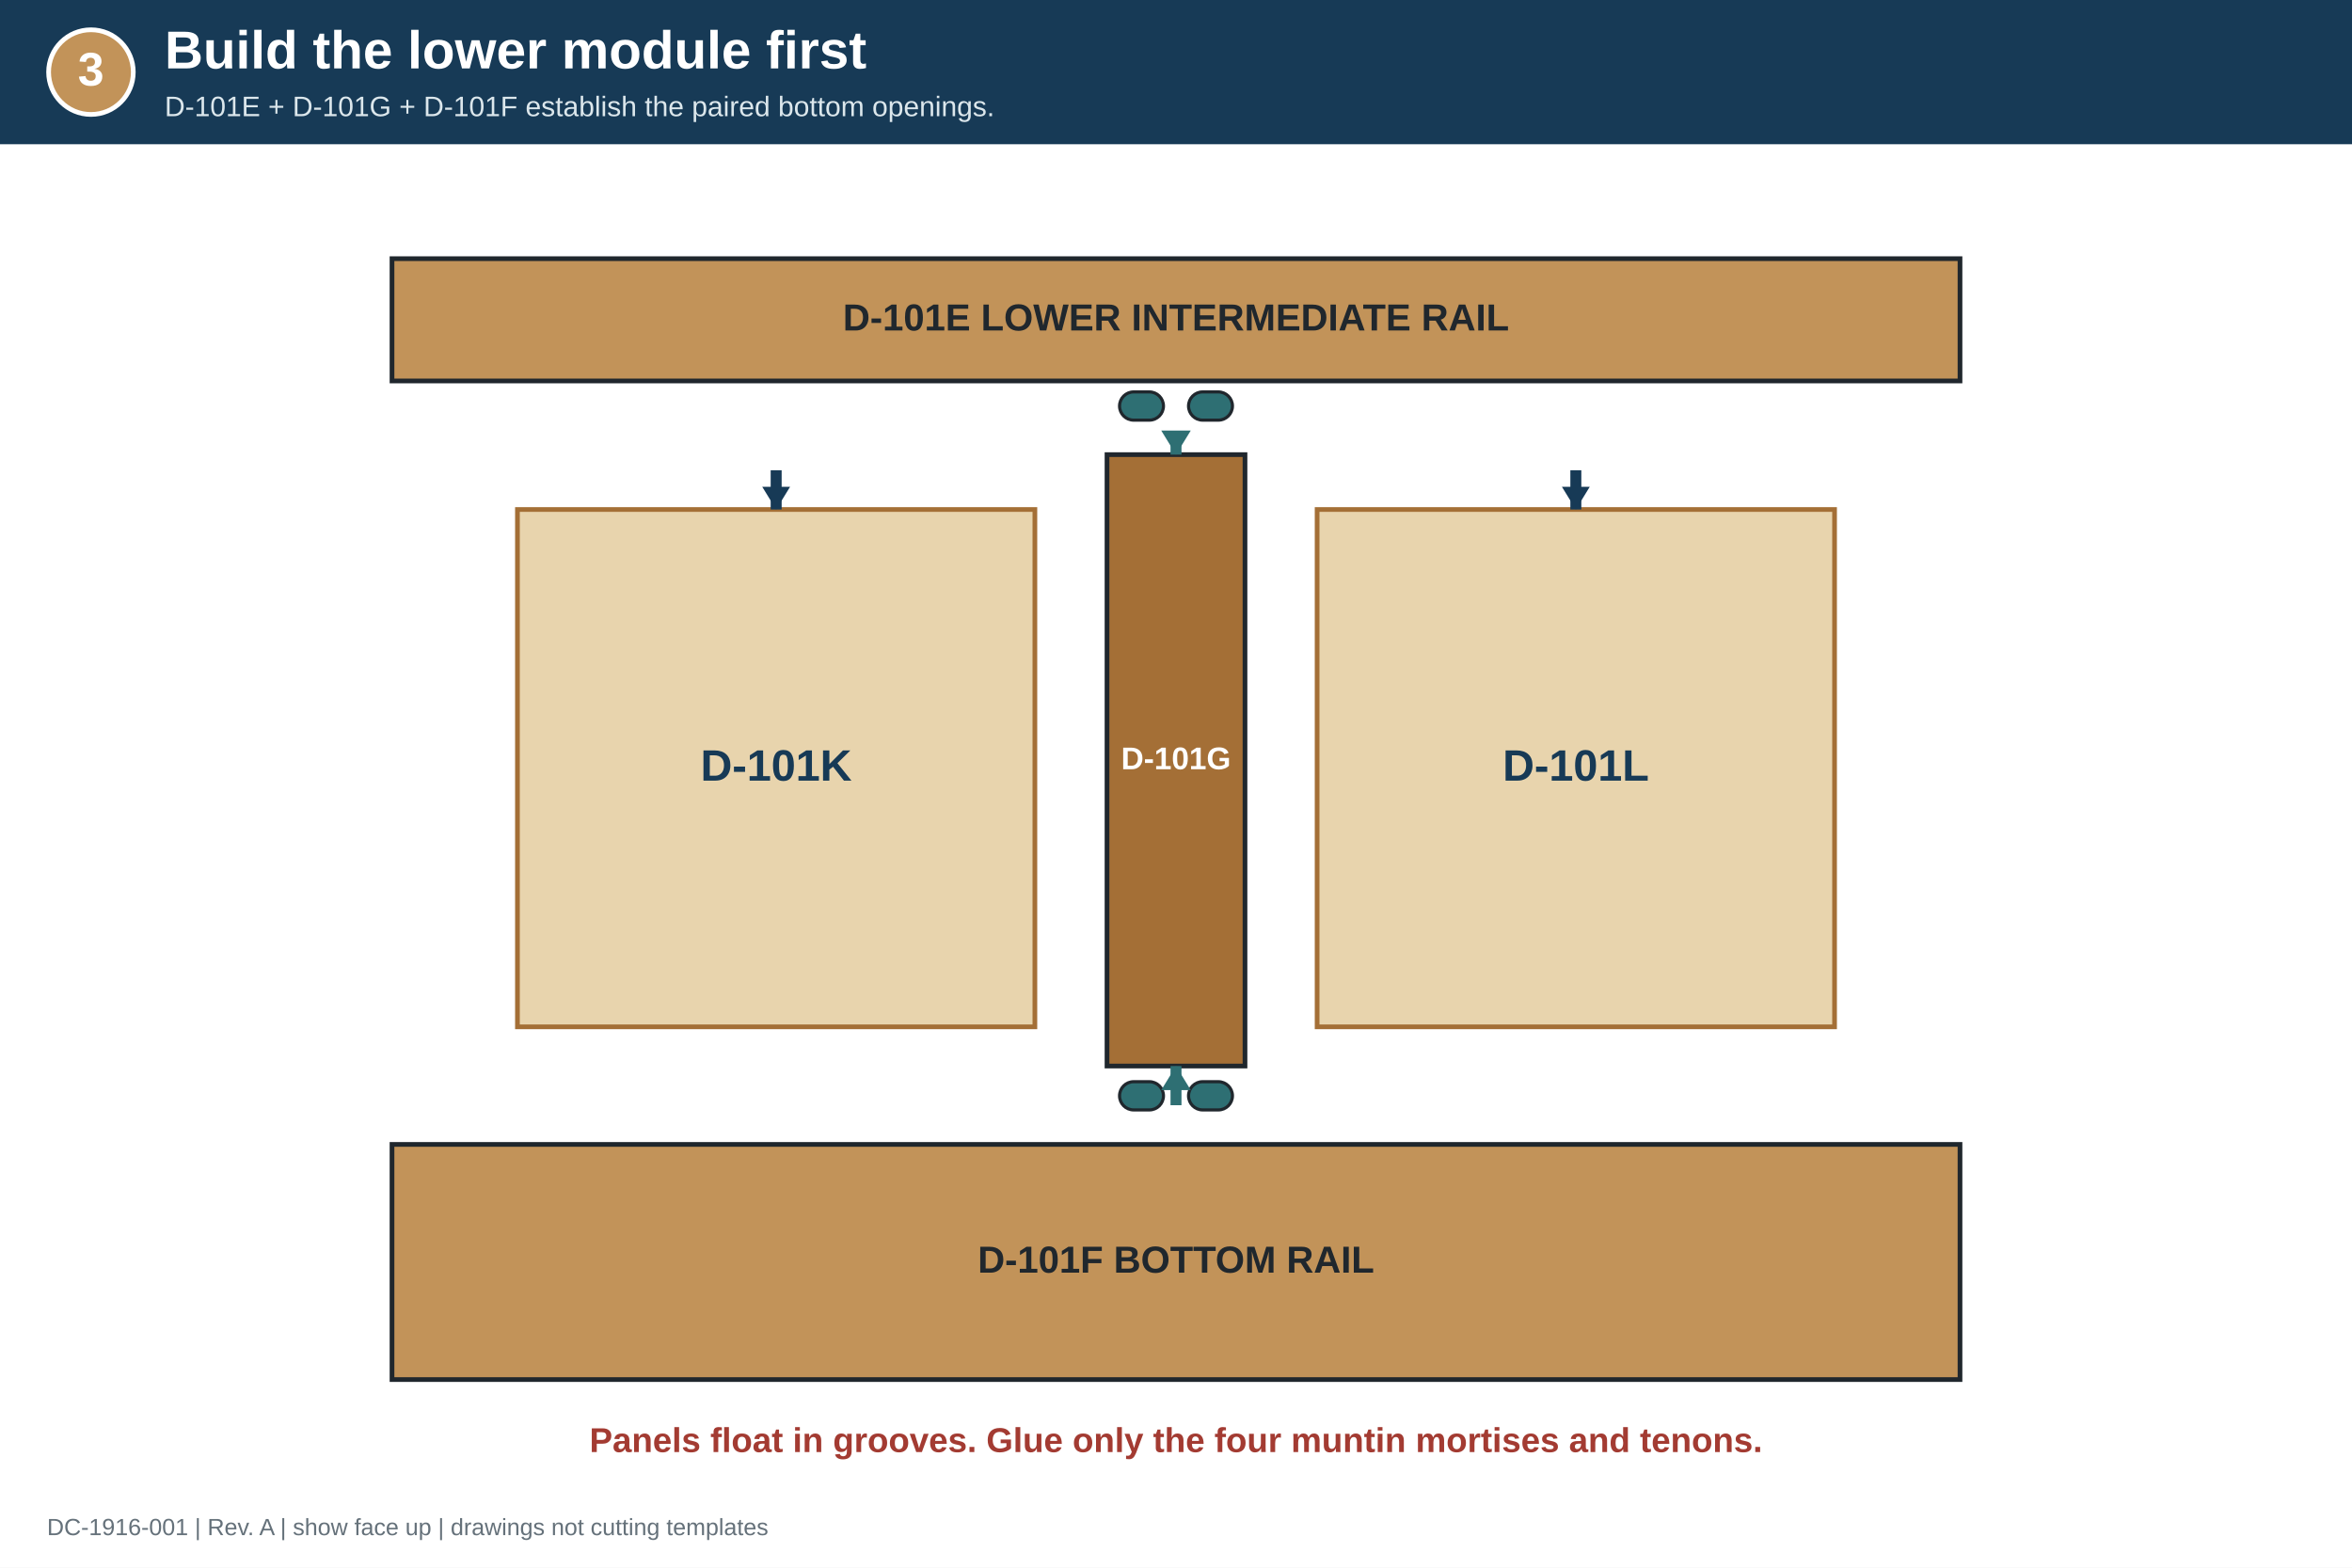
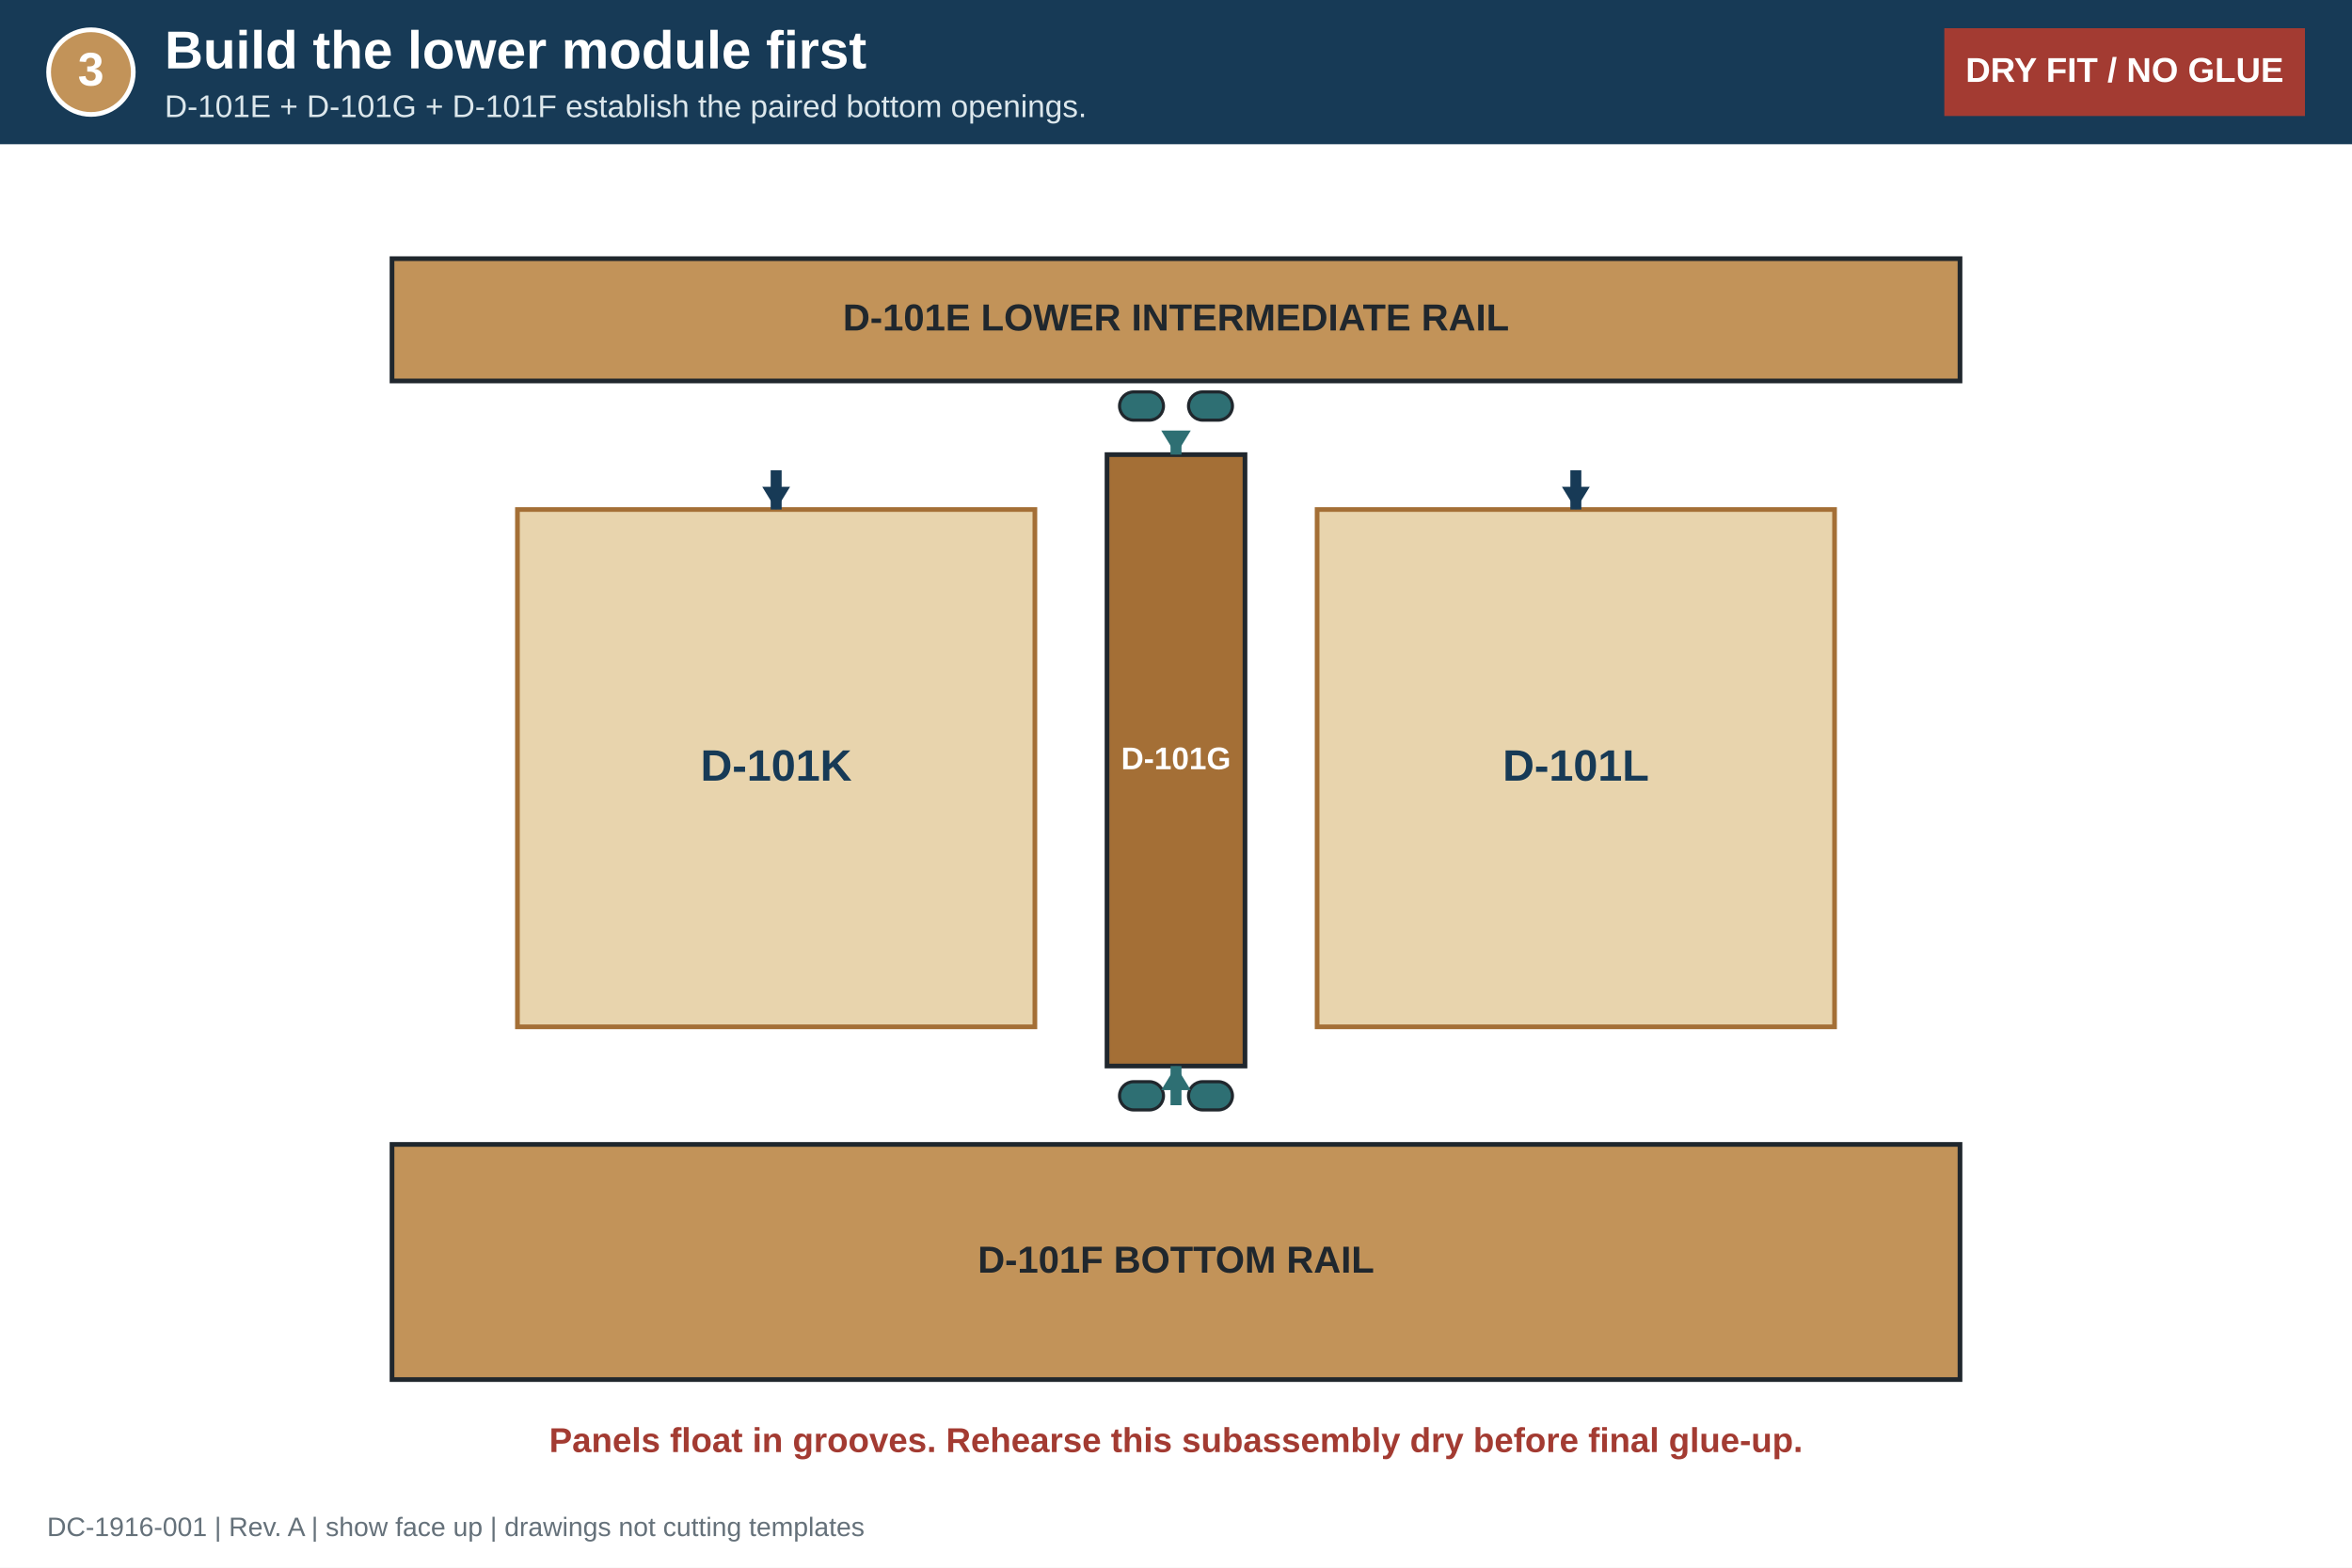
<svg xmlns="http://www.w3.org/2000/svg" width="1500" height="1000" viewBox="0 0 1500 1000">
  <rect width="1500" height="1000" fill="white" />
  <rect x="0" y="0" width="1500" height="92" fill="#173A56" stroke="#173A56" stroke-width="0" />
  <circle cx="58" cy="46" r="27" fill="#C29359" stroke="white" stroke-width="3" />
  <text x="58" y="46" fill="white" font-family="Arial,Helvetica,sans-serif" font-size="30" font-weight="700" text-anchor="middle" dominant-baseline="middle">3</text>
  <text x="105" y="34" fill="white" font-family="Arial,Helvetica,sans-serif" font-size="34" font-weight="700" text-anchor="start" dominant-baseline="middle">Build the lower module first</text>
-   <text x="105" y="69" fill="#DCE7EC" font-family="Arial,Helvetica,sans-serif" font-size="18" font-weight="400" text-anchor="start" dominant-baseline="middle">D-101E + D-101G + D-101F establish the paired bottom openings.</text>
-   <text x="30" y="975" fill="#65717A" font-family="Arial,Helvetica,sans-serif" font-size="15" font-weight="400" text-anchor="start" dominant-baseline="middle">DC-1916-001 | Rev. A | show face up | drawings not cutting templates</text>
+   <text x="105" y="69" fill="#DCE7EC" font-family="Arial,Helvetica,sans-serif" font-size="20" font-weight="400" text-anchor="start" dominant-baseline="middle">D-101E + D-101G + D-101F establish the paired bottom openings.</text>
+   <rect x="1240" y="18" width="230" height="56" fill="#A33B32" stroke="#A33B32" stroke-width="0" />
+   <text x="1355" y="46" fill="white" font-family="Arial,Helvetica,sans-serif" font-size="22" font-weight="700" text-anchor="middle" dominant-baseline="middle">DRY FIT / NO GLUE</text>
+   <text x="30" y="975" fill="#65717A" font-family="Arial,Helvetica,sans-serif" font-size="17" font-weight="400" text-anchor="start" dominant-baseline="middle">DC-1916-001 | Rev. A | show face up | drawings not cutting templates</text>
  <rect x="250" y="165" width="1000" height="78" fill="#C29359" stroke="#20272D" stroke-width="3" />
  <text x="750" y="204" fill="#20272D" font-family="Arial,Helvetica,sans-serif" font-size="24" font-weight="700" text-anchor="middle" dominant-baseline="middle">D-101E  LOWER INTERMEDIATE RAIL</text>
  <rect x="250" y="730" width="1000" height="150" fill="#C29359" stroke="#20272D" stroke-width="3" />
  <text x="750" y="805" fill="#20272D" font-family="Arial,Helvetica,sans-serif" font-size="24" font-weight="700" text-anchor="middle" dominant-baseline="middle">D-101F  BOTTOM RAIL</text>
  <rect x="706" y="290" width="88" height="390" fill="#A46F36" stroke="#20272D" stroke-width="3" />
  <text x="750" y="485" fill="white" font-family="Arial,Helvetica,sans-serif" font-size="20" font-weight="700" text-anchor="middle" dominant-baseline="middle">D-101G</text>
  <rect x="714" y="250" width="28" height="18" rx="9.0" fill="#2E6F73" stroke="#20272D" stroke-width="2" />
  <rect x="714" y="690" width="28" height="18" rx="9.0" fill="#2E6F73" stroke="#20272D" stroke-width="2" />
  <rect x="758" y="250" width="28" height="18" rx="9.0" fill="#2E6F73" stroke="#20272D" stroke-width="2" />
  <rect x="758" y="690" width="28" height="18" rx="9.0" fill="#2E6F73" stroke="#20272D" stroke-width="2" />
  <polyline points="750,275 750,290" fill="none" stroke="#2E6F73" stroke-width="7" stroke-linejoin="round" />
  <polygon points="750,290 740.592,274.655 759.408,274.655" fill="#2E6F73" />
  <polyline points="750,705 750,680" fill="none" stroke="#2E6F73" stroke-width="7" stroke-linejoin="round" />
  <polygon points="750,680 759.408,695.345 740.592,695.345" fill="#2E6F73" />
  <rect x="330" y="325" width="330" height="330" fill="#E8D4AD" stroke="#A46F36" stroke-width="3" />
  <text x="495" y="490" fill="#173A56" font-family="Arial,Helvetica,sans-serif" font-size="28" font-weight="700" text-anchor="middle" dominant-baseline="middle">D-101K</text>
  <rect x="840" y="325" width="330" height="330" fill="#E8D4AD" stroke="#A46F36" stroke-width="3" />
  <text x="1005" y="490" fill="#173A56" font-family="Arial,Helvetica,sans-serif" font-size="28" font-weight="700" text-anchor="middle" dominant-baseline="middle">D-101L</text>
  <polyline points="495,300 495,325" fill="none" stroke="#173A56" stroke-width="7" stroke-linejoin="round" />
  <polygon points="495,325 486.114,310.507 503.886,310.507" fill="#173A56" />
  <polyline points="1005,300 1005,325" fill="none" stroke="#173A56" stroke-width="7" stroke-linejoin="round" />
  <polygon points="1005,325 996.114,310.507 1013.886,310.507" fill="#173A56" />
-   <text x="750" y="920" fill="#A33B32" font-family="Arial,Helvetica,sans-serif" font-size="22" font-weight="700" text-anchor="middle" dominant-baseline="middle">Panels float in grooves. Glue only the four muntin mortises and tenons.</text>
+   <text x="750" y="920" fill="#A33B32" font-family="Arial,Helvetica,sans-serif" font-size="22" font-weight="700" text-anchor="middle" dominant-baseline="middle">Panels float in grooves. Rehearse this subassembly dry before final glue-up.</text>
</svg>
